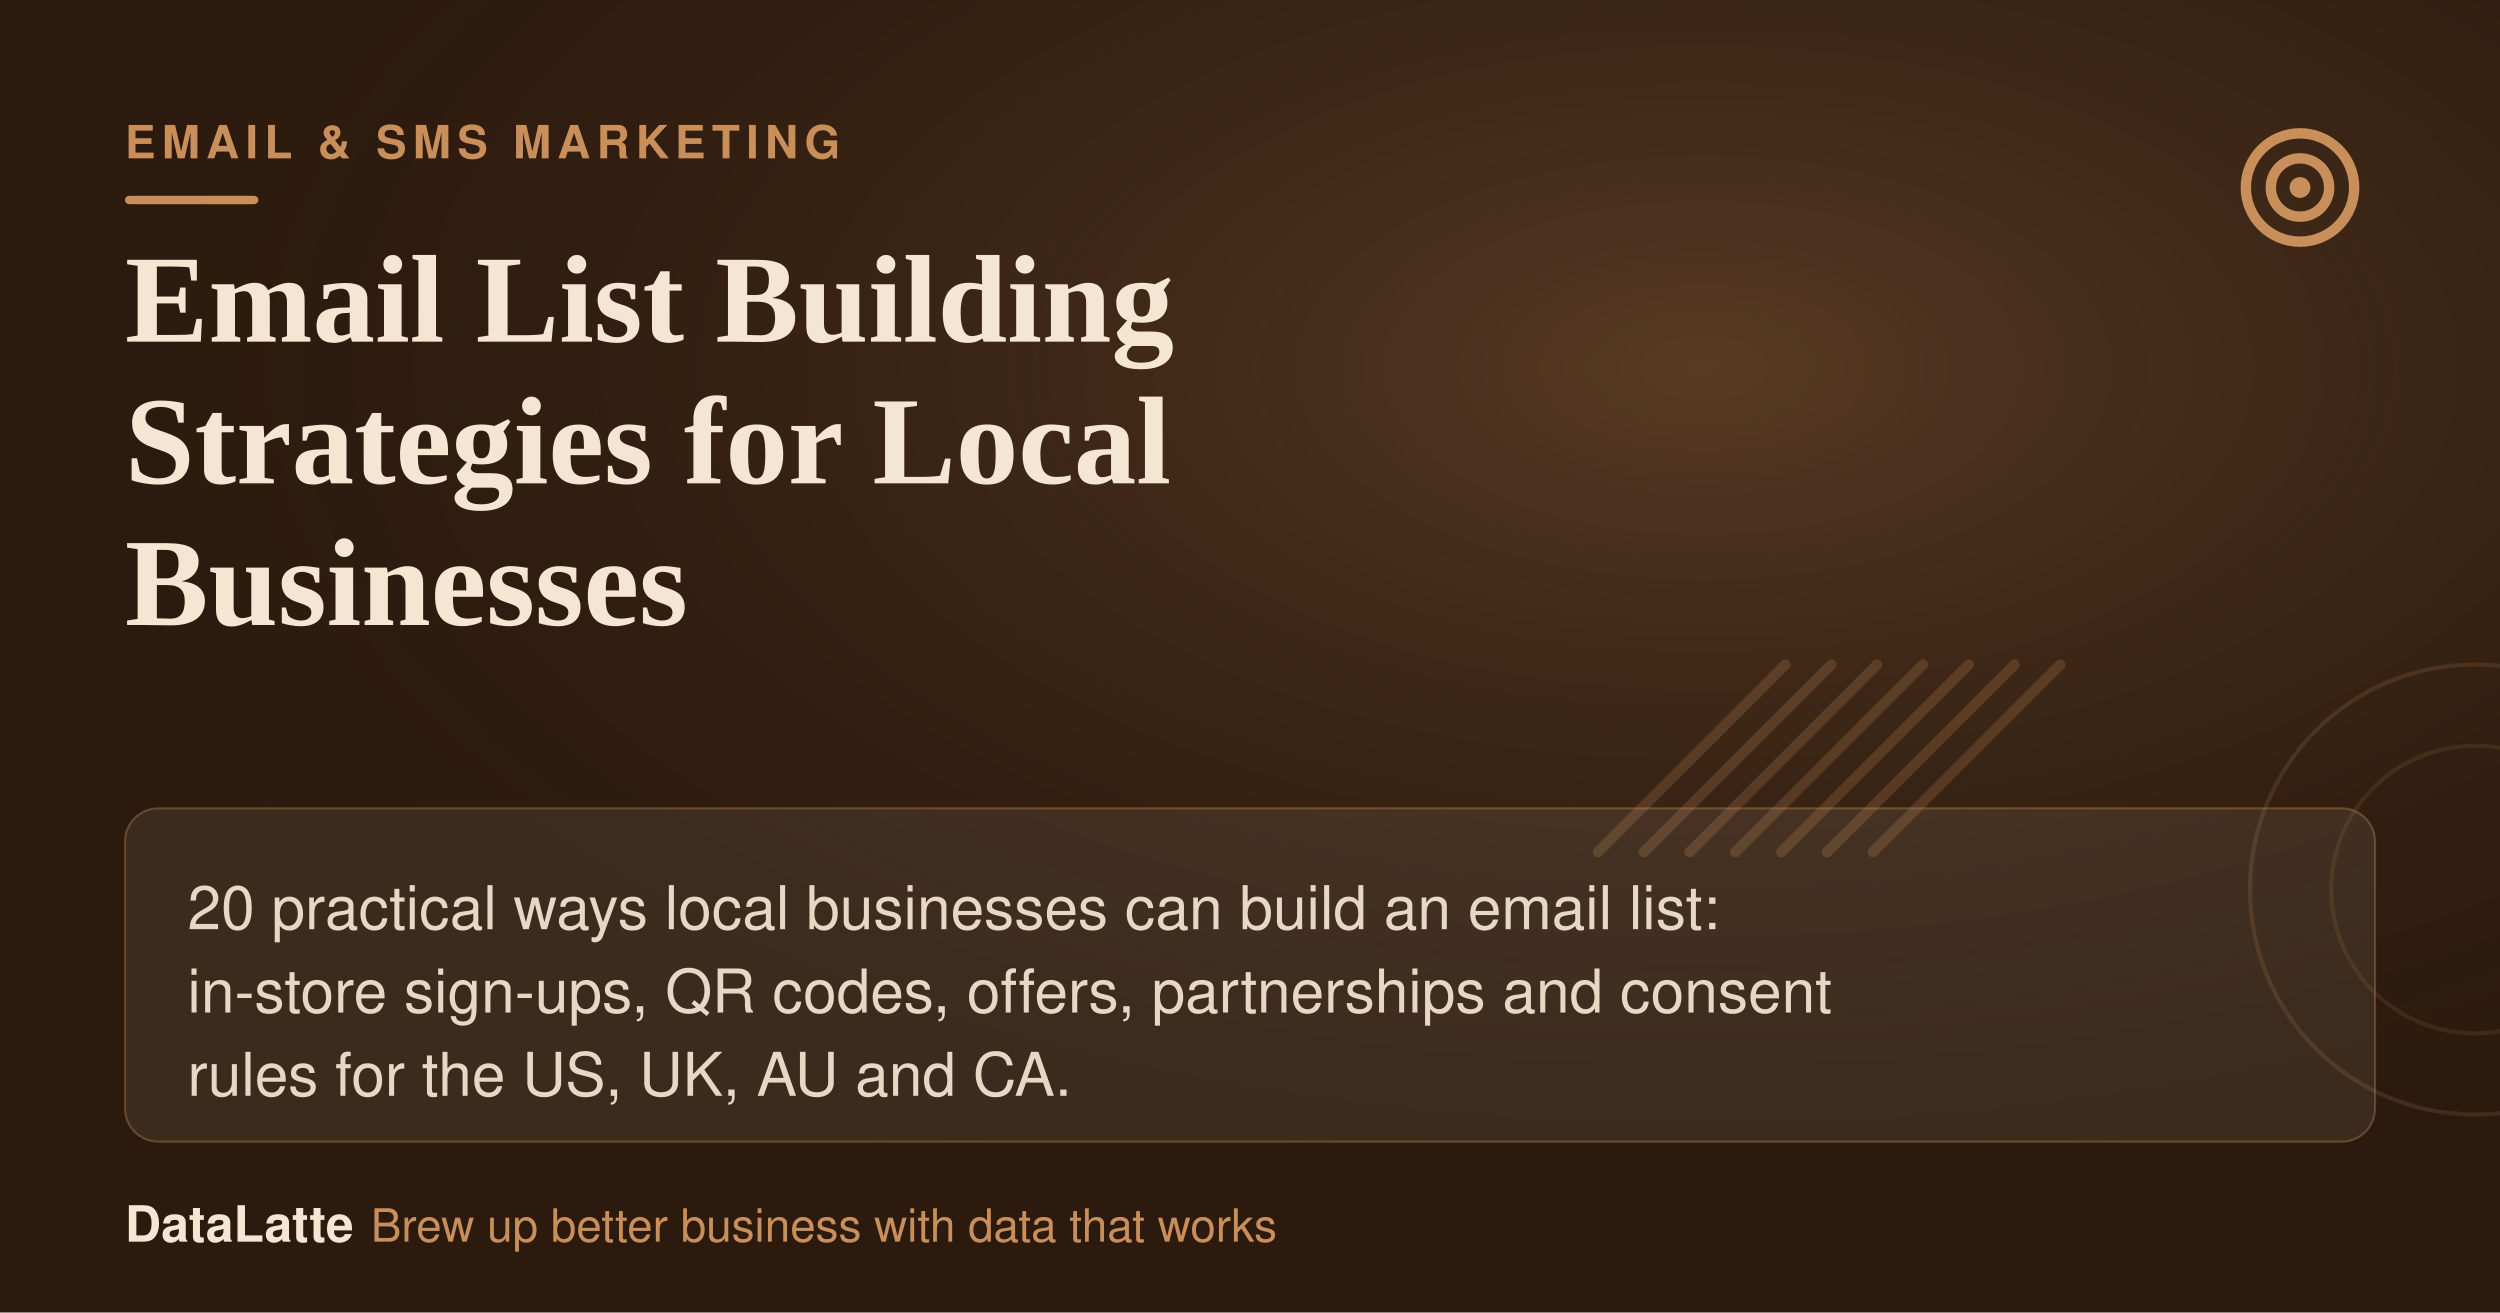
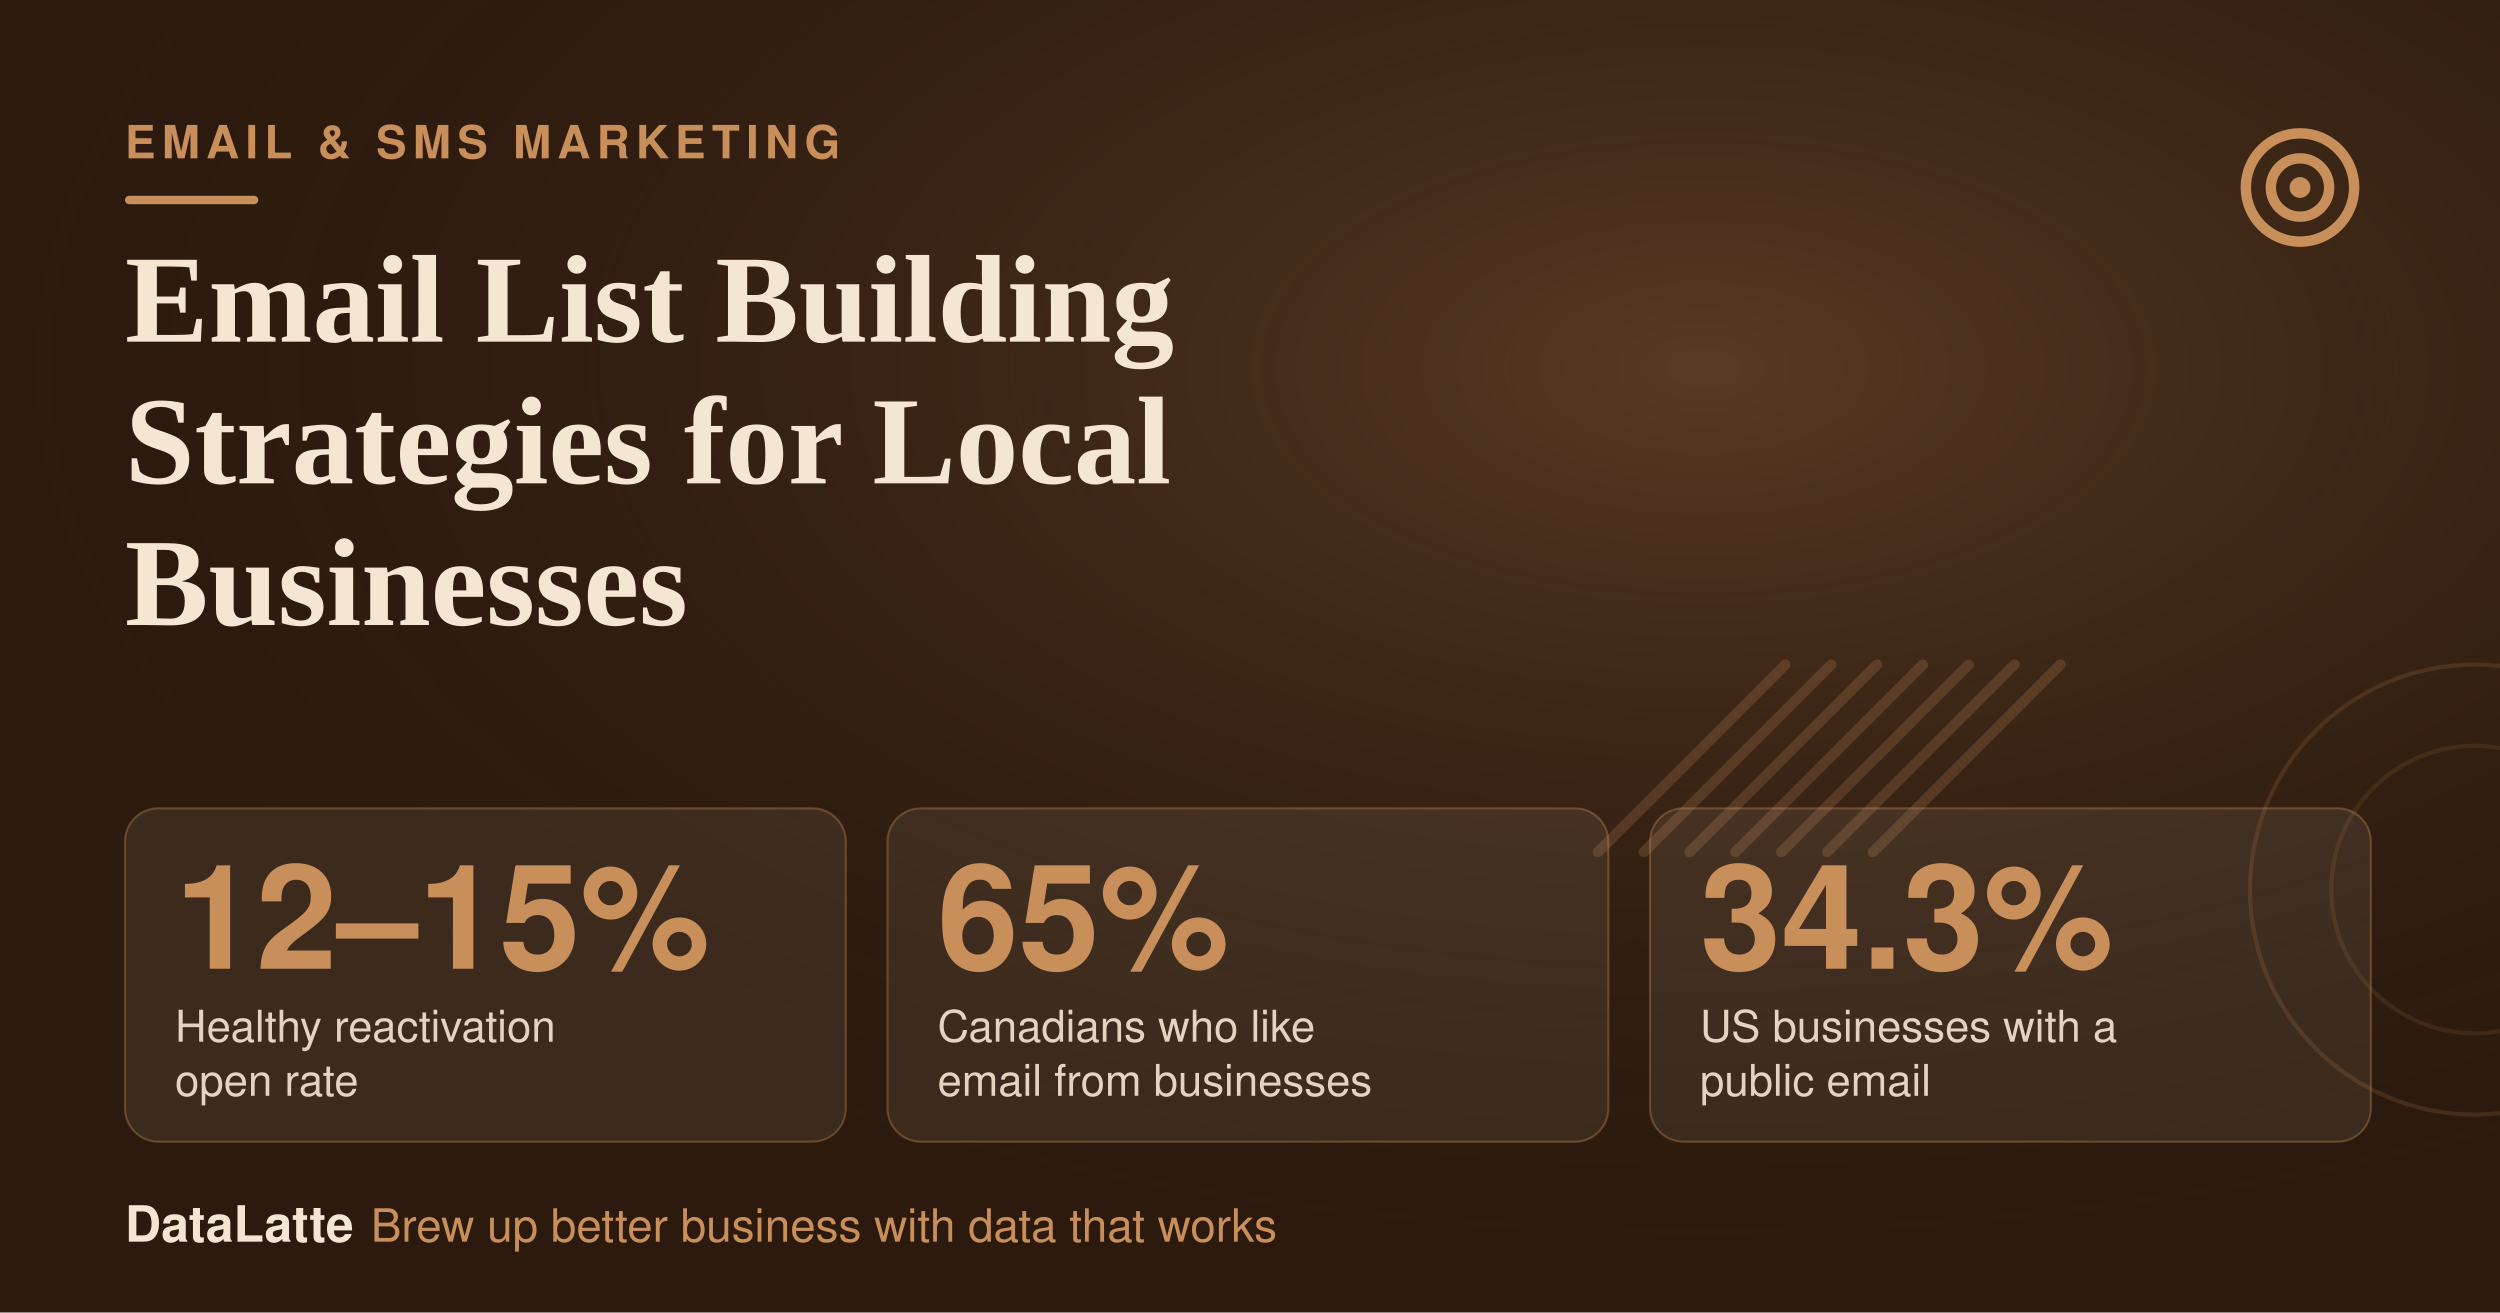
<svg xmlns="http://www.w3.org/2000/svg" width="1200" height="630" viewBox="0 0 1200 630" role="img" aria-label="Email List Building Strategies for Local Businesses">
  <defs>
    <radialGradient id="g" cx="68%" cy="28%" r="70%">
      <stop offset="0" stop-color="#c98f5b" stop-opacity="0.28" />
      <stop offset="1" stop-color="#2c1a0e" stop-opacity="0" />
    </radialGradient>
  </defs>
  <rect width="1200" height="630" fill="#2c1a0e" />
  <rect width="1200" height="630" fill="url(#g)" />
  <circle cx="1188" cy="427" r="69" fill="none" stroke="#c98f5b" stroke-opacity="0.12" stroke-width="2" />
  <circle cx="1188" cy="427" r="108" fill="none" stroke="#c98f5b" stroke-opacity="0.16" stroke-width="2" />
  <line x1="767" y1="409" x2="857" y2="319" stroke="#c98f5b" stroke-opacity="0.22" stroke-width="5" stroke-linecap="round" />
  <line x1="789" y1="409" x2="879" y2="319" stroke="#c98f5b" stroke-opacity="0.22" stroke-width="5" stroke-linecap="round" />
  <line x1="811" y1="409" x2="901" y2="319" stroke="#c98f5b" stroke-opacity="0.22" stroke-width="5" stroke-linecap="round" />
  <line x1="833" y1="409" x2="923" y2="319" stroke="#c98f5b" stroke-opacity="0.22" stroke-width="5" stroke-linecap="round" />
  <line x1="855" y1="409" x2="945" y2="319" stroke="#c98f5b" stroke-opacity="0.22" stroke-width="5" stroke-linecap="round" />
  <line x1="877" y1="409" x2="967" y2="319" stroke="#c98f5b" stroke-opacity="0.22" stroke-width="5" stroke-linecap="round" />
  <line x1="899" y1="409" x2="989" y2="319" stroke="#c98f5b" stroke-opacity="0.22" stroke-width="5" stroke-linecap="round" />
  <g transform="translate(1076 62) scale(1.0)">
    <circle cx="28" cy="28" r="26" fill="none" stroke="#c98f5b" stroke-width="5" />
    <circle cx="28" cy="28" r="14" fill="none" stroke="#c98f5b" stroke-width="5" />
    <circle cx="28" cy="28" r="5" fill="#c98f5b" />
  </g>
  <text x="60" y="76" font-family="Helvetica, Arial, sans-serif" font-size="22" font-weight="700" fill="#c98f5b" letter-spacing="3">EMAIL &amp; SMS MARKETING</text>
  <rect x="60" y="94" width="64" height="4" rx="2" fill="#c98f5b" />
  <text x="60" y="164" font-family="Georgia, 'Times New Roman', serif" font-size="60" font-weight="700" fill="#f5e6d3">Email List Building</text>
  <text x="60" y="232" font-family="Georgia, 'Times New Roman', serif" font-size="60" font-weight="700" fill="#f5e6d3">Strategies for Local</text>
  <text x="60" y="300" font-family="Georgia, 'Times New Roman', serif" font-size="60" font-weight="700" fill="#f5e6d3">Businesses</text>
-   <rect x="60" y="388" width="1080" height="160" rx="16" fill="#f5e6d3" fill-opacity="0.08" stroke="#c98f5b" stroke-opacity="0.35" />
-   <text x="90" y="446" font-family="Helvetica, Arial, sans-serif" font-size="29" fill="#f5e6d3" fill-opacity="0.92">20 practical ways local businesses can build an email list:</text>
-   <text x="90" y="486" font-family="Helvetica, Arial, sans-serif" font-size="29" fill="#f5e6d3" fill-opacity="0.92">in-store sign-ups, QR codes, offers, partnerships and consent</text>
-   <text x="90" y="526" font-family="Helvetica, Arial, sans-serif" font-size="29" fill="#f5e6d3" fill-opacity="0.92">rules for the US, UK, AU and CA.</text>
+   <rect x="60" y="388" width="346" height="160" rx="16" fill="#f5e6d3" fill-opacity="0.08" stroke="#c98f5b" stroke-opacity="0.35" />
+   <text x="84" y="465" font-family="Helvetica, Arial, sans-serif" font-size="70" font-weight="800" fill="#c98f5b">12–15%</text>
+   <text x="84" y="500" font-family="Helvetica, Arial, sans-serif" font-size="21" fill="#f5e6d3" fill-opacity="0.9">Healthy reactivation</text>
+   <text x="84" y="526" font-family="Helvetica, Arial, sans-serif" font-size="21" fill="#f5e6d3" fill-opacity="0.9">open rate</text>
+   <rect x="426" y="388" width="346" height="160" rx="16" fill="#f5e6d3" fill-opacity="0.08" stroke="#c98f5b" stroke-opacity="0.35" />
+   <text x="450" y="465" font-family="Helvetica, Arial, sans-serif" font-size="70" font-weight="800" fill="#c98f5b">65%</text>
+   <text x="450" y="500" font-family="Helvetica, Arial, sans-serif" font-size="21" fill="#f5e6d3" fill-opacity="0.9">Canadians who like</text>
+   <text x="450" y="526" font-family="Helvetica, Arial, sans-serif" font-size="21" fill="#f5e6d3" fill-opacity="0.9">email from businesses</text>
+   <rect x="792" y="388" width="346" height="160" rx="16" fill="#f5e6d3" fill-opacity="0.08" stroke="#c98f5b" stroke-opacity="0.35" />
+   <text x="816" y="465" font-family="Helvetica, Arial, sans-serif" font-size="70" font-weight="800" fill="#c98f5b">34.3%</text>
+   <text x="816" y="500" font-family="Helvetica, Arial, sans-serif" font-size="21" fill="#f5e6d3" fill-opacity="0.9">US businesses with a</text>
+   <text x="816" y="526" font-family="Helvetica, Arial, sans-serif" font-size="21" fill="#f5e6d3" fill-opacity="0.9">public email</text>
  <text x="60" y="596" font-family="Helvetica, Arial, sans-serif" font-size="24" font-weight="700" fill="#f5e6d3">DataLatte</text>
  <text x="178" y="596" font-family="Helvetica, Arial, sans-serif" font-size="22" fill="#c98f5b">Brew up better business with data that works</text>
</svg>
